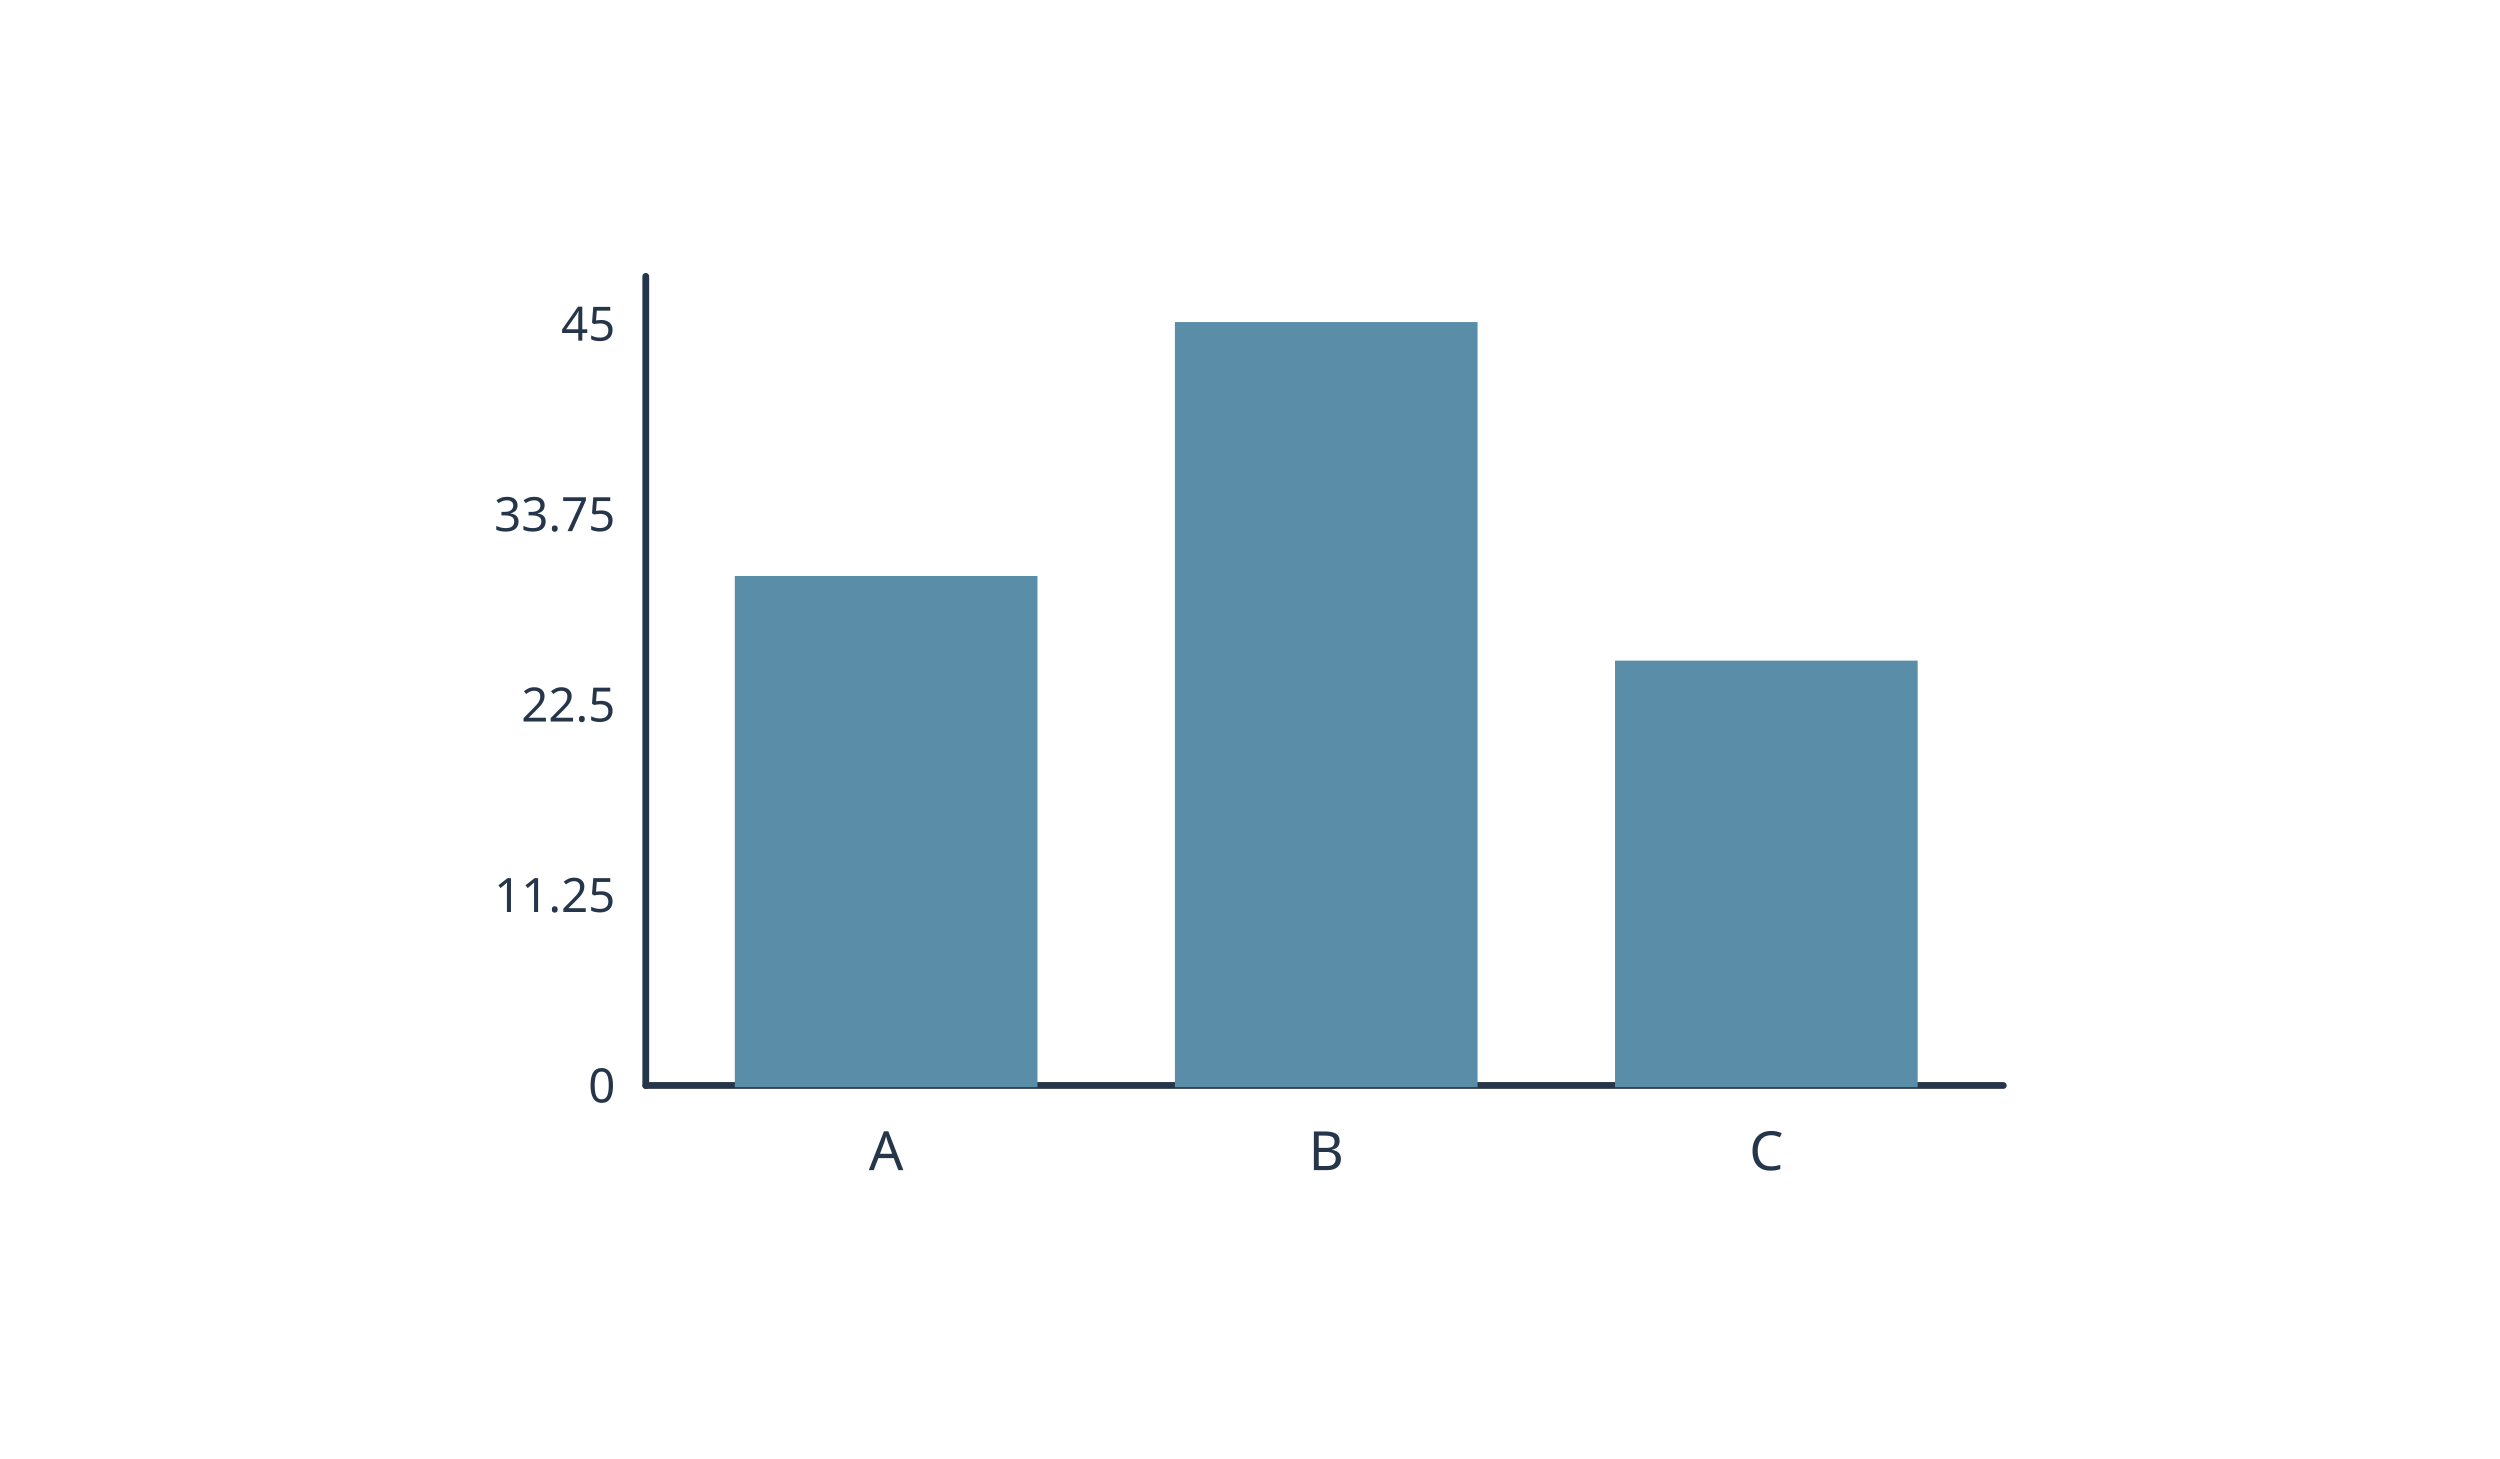
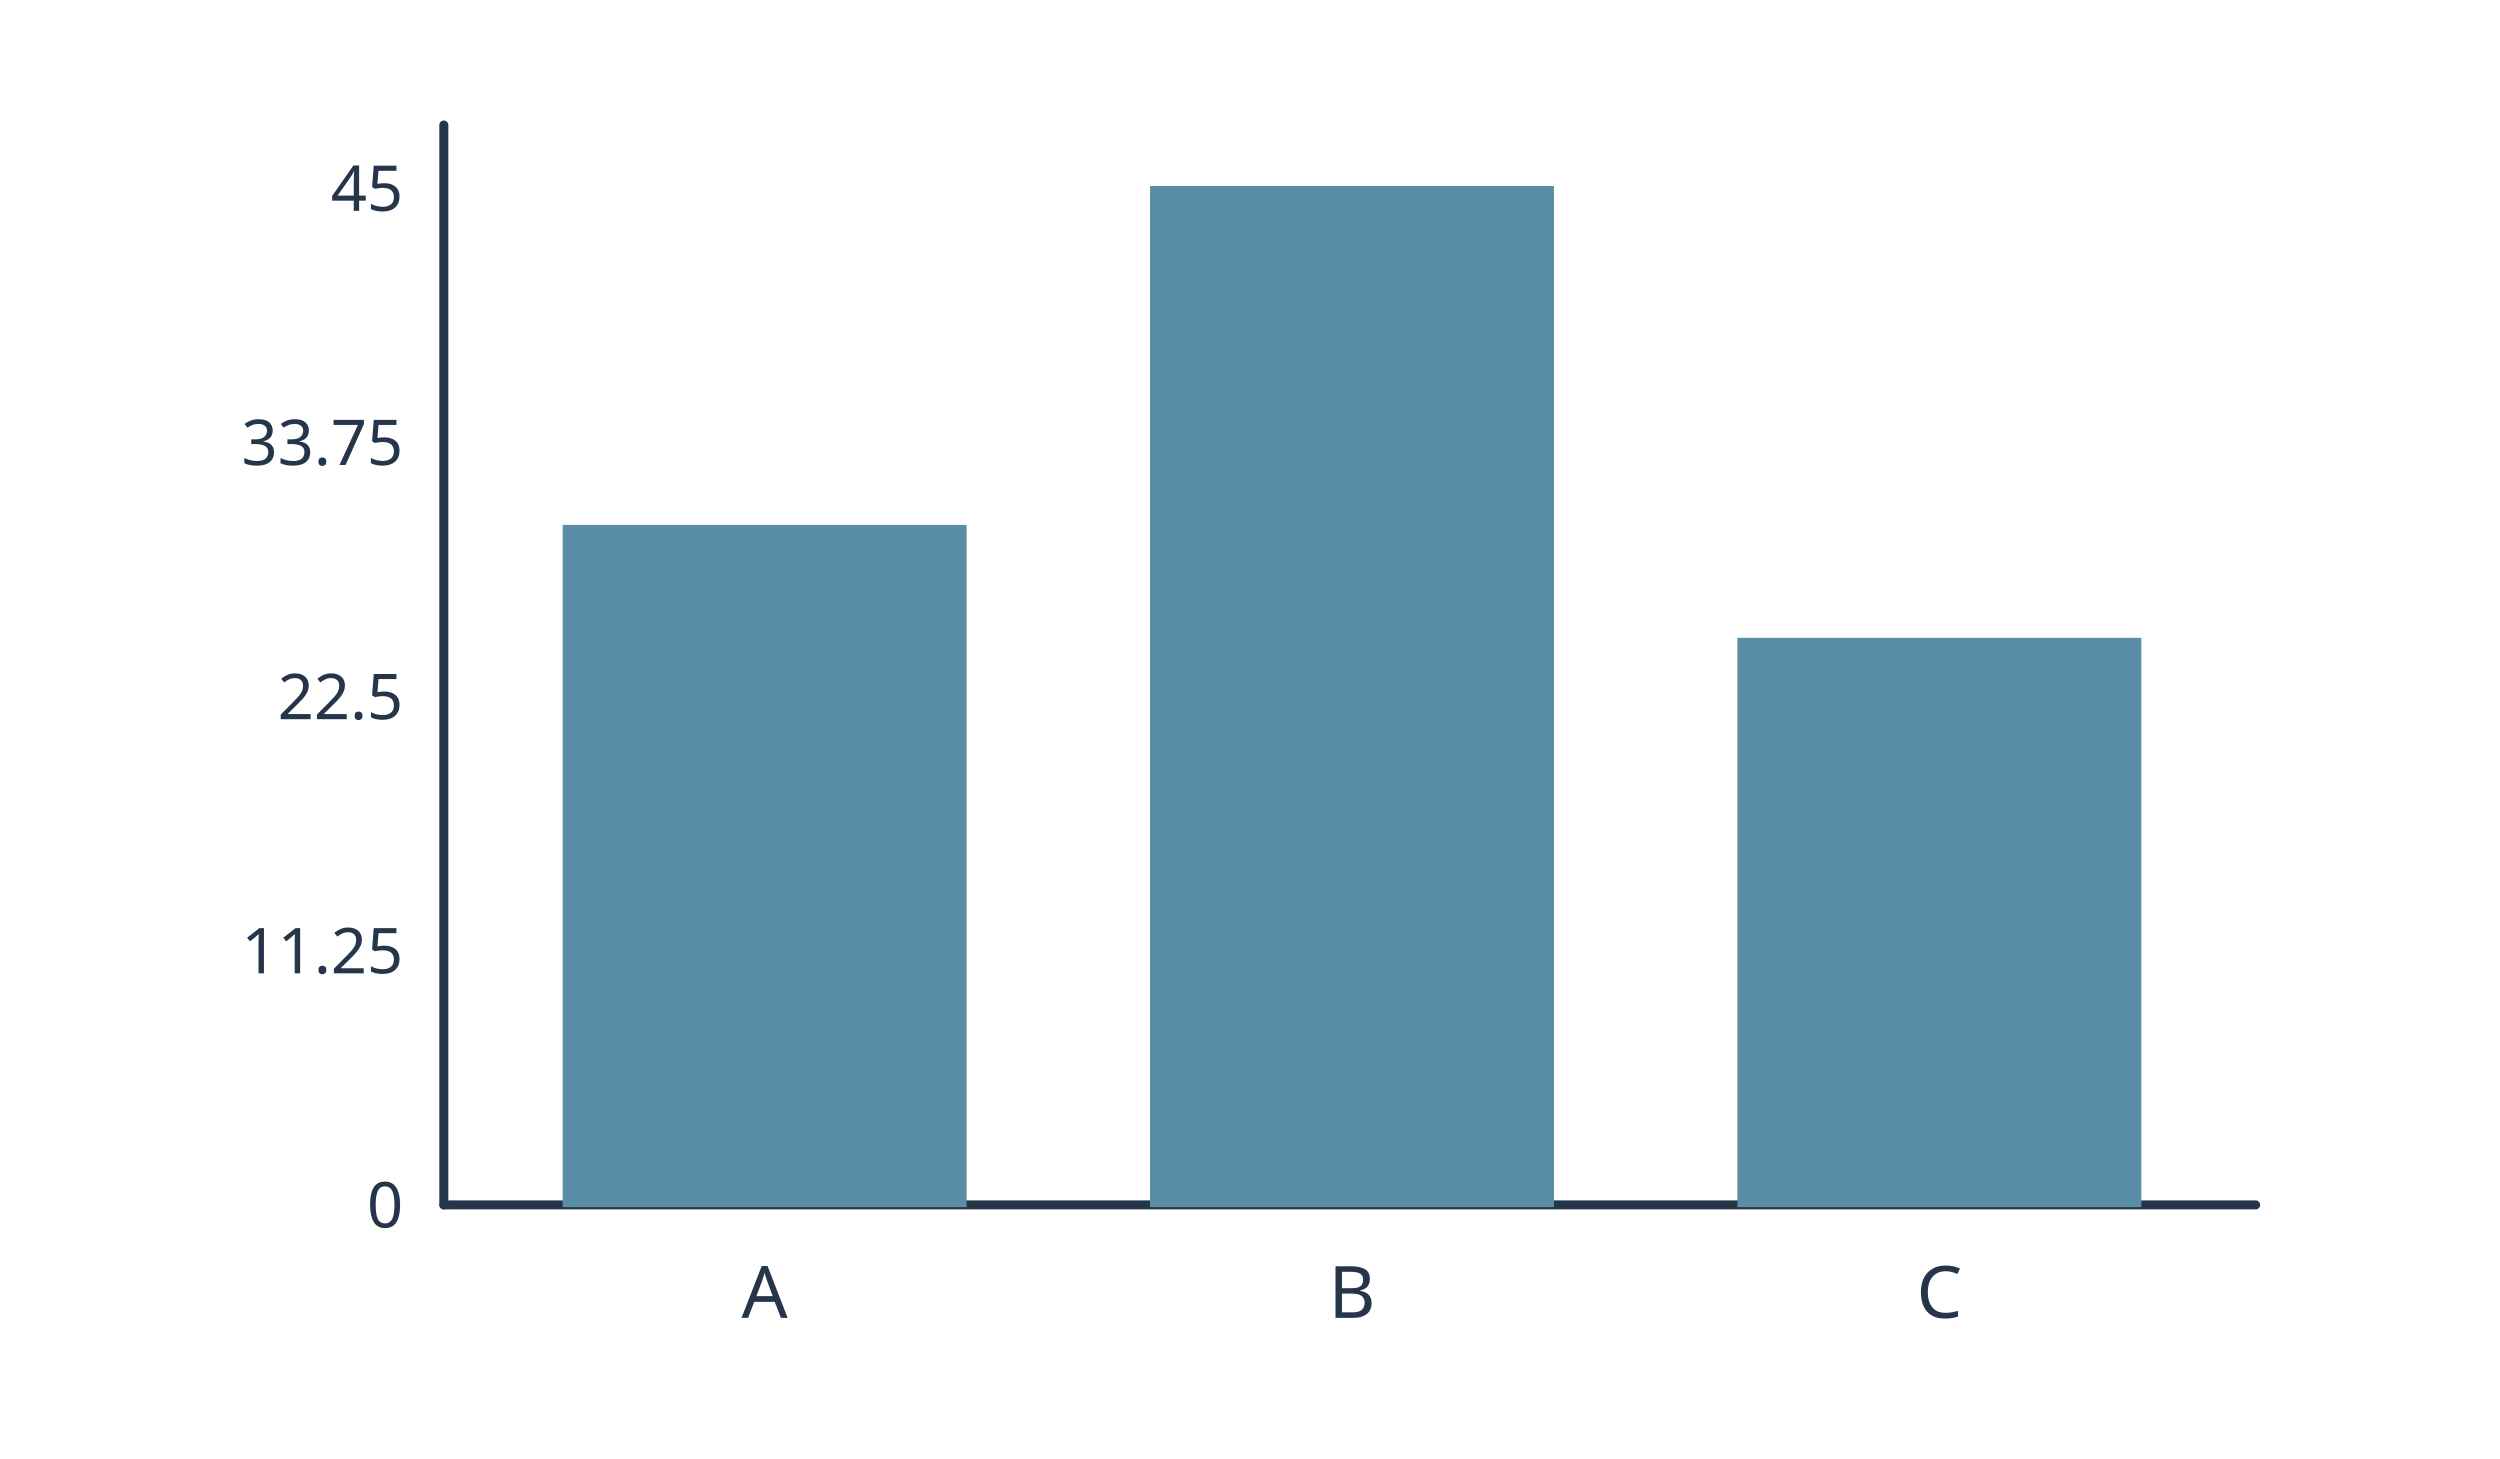
<svg xmlns="http://www.w3.org/2000/svg" viewBox="0 0 960 560" width="960" height="560" preserveAspectRatio="xMidYMid meet">
-   <g transform="translate(180.375 69.725) scale(1.3) rotate(0 240 160)">
+   <g transform="translate(80.213 -0.568) scale(1.735) rotate(0 240 160)">
    <line x1="52" y1="28" x2="52" y2="267" stroke="#26364a" stroke-width="2" stroke-linecap="round" fill="none" />
    <line x1="52" y1="267" x2="453" y2="267" stroke="#26364a" stroke-width="2" stroke-linecap="round" fill="none" />
    <rect x="78.8" y="117" width="88.4" height="150" rx="0" fill="#5a8da7" stroke="#5a8da7" stroke-width="1" />
    <text x="123" y="292" fill="#26364a" stroke="none" font-size="16" font-family="sans-serif" text-anchor="middle">A</text>
    <rect x="208.8" y="42" width="88.4" height="225" rx="0" fill="#5a8da7" stroke="#5a8da7" stroke-width="1" />
    <text x="253" y="292" fill="#26364a" stroke="none" font-size="16" font-family="sans-serif" text-anchor="middle">B</text>
    <rect x="338.8" y="142" width="88.4" height="125" rx="0" fill="#5a8da7" stroke="#5a8da7" stroke-width="1" />
    <text x="383" y="292" fill="#26364a" stroke="none" font-size="16" font-family="sans-serif" text-anchor="middle">C</text>
    <text x="43" y="272" fill="#26364a" stroke="none" font-size="14" font-family="sans-serif" text-anchor="end">0</text>
    <text x="43" y="215.75" fill="#26364a" stroke="none" font-size="14" font-family="sans-serif" text-anchor="end">11.25</text>
    <text x="43" y="159.5" fill="#26364a" stroke="none" font-size="14" font-family="sans-serif" text-anchor="end">22.5</text>
    <text x="43" y="103.25" fill="#26364a" stroke="none" font-size="14" font-family="sans-serif" text-anchor="end">33.75</text>
    <text x="43" y="47" fill="#26364a" stroke="none" font-size="14" font-family="sans-serif" text-anchor="end">45</text>
  </g>
</svg>
